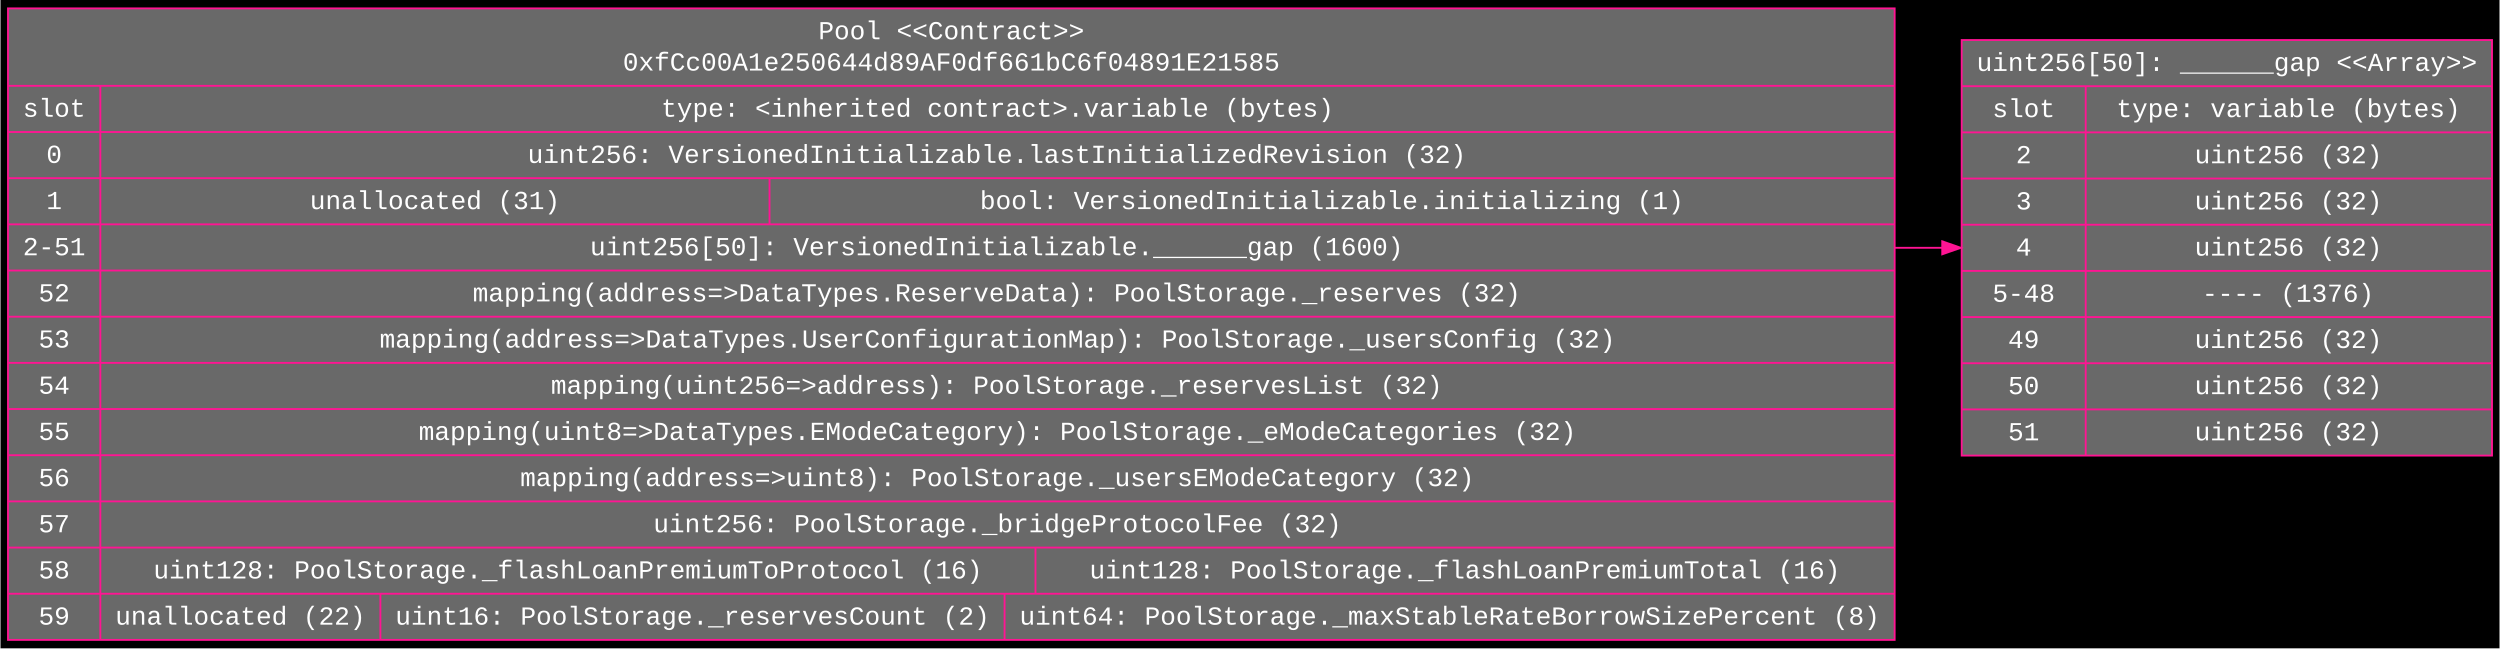
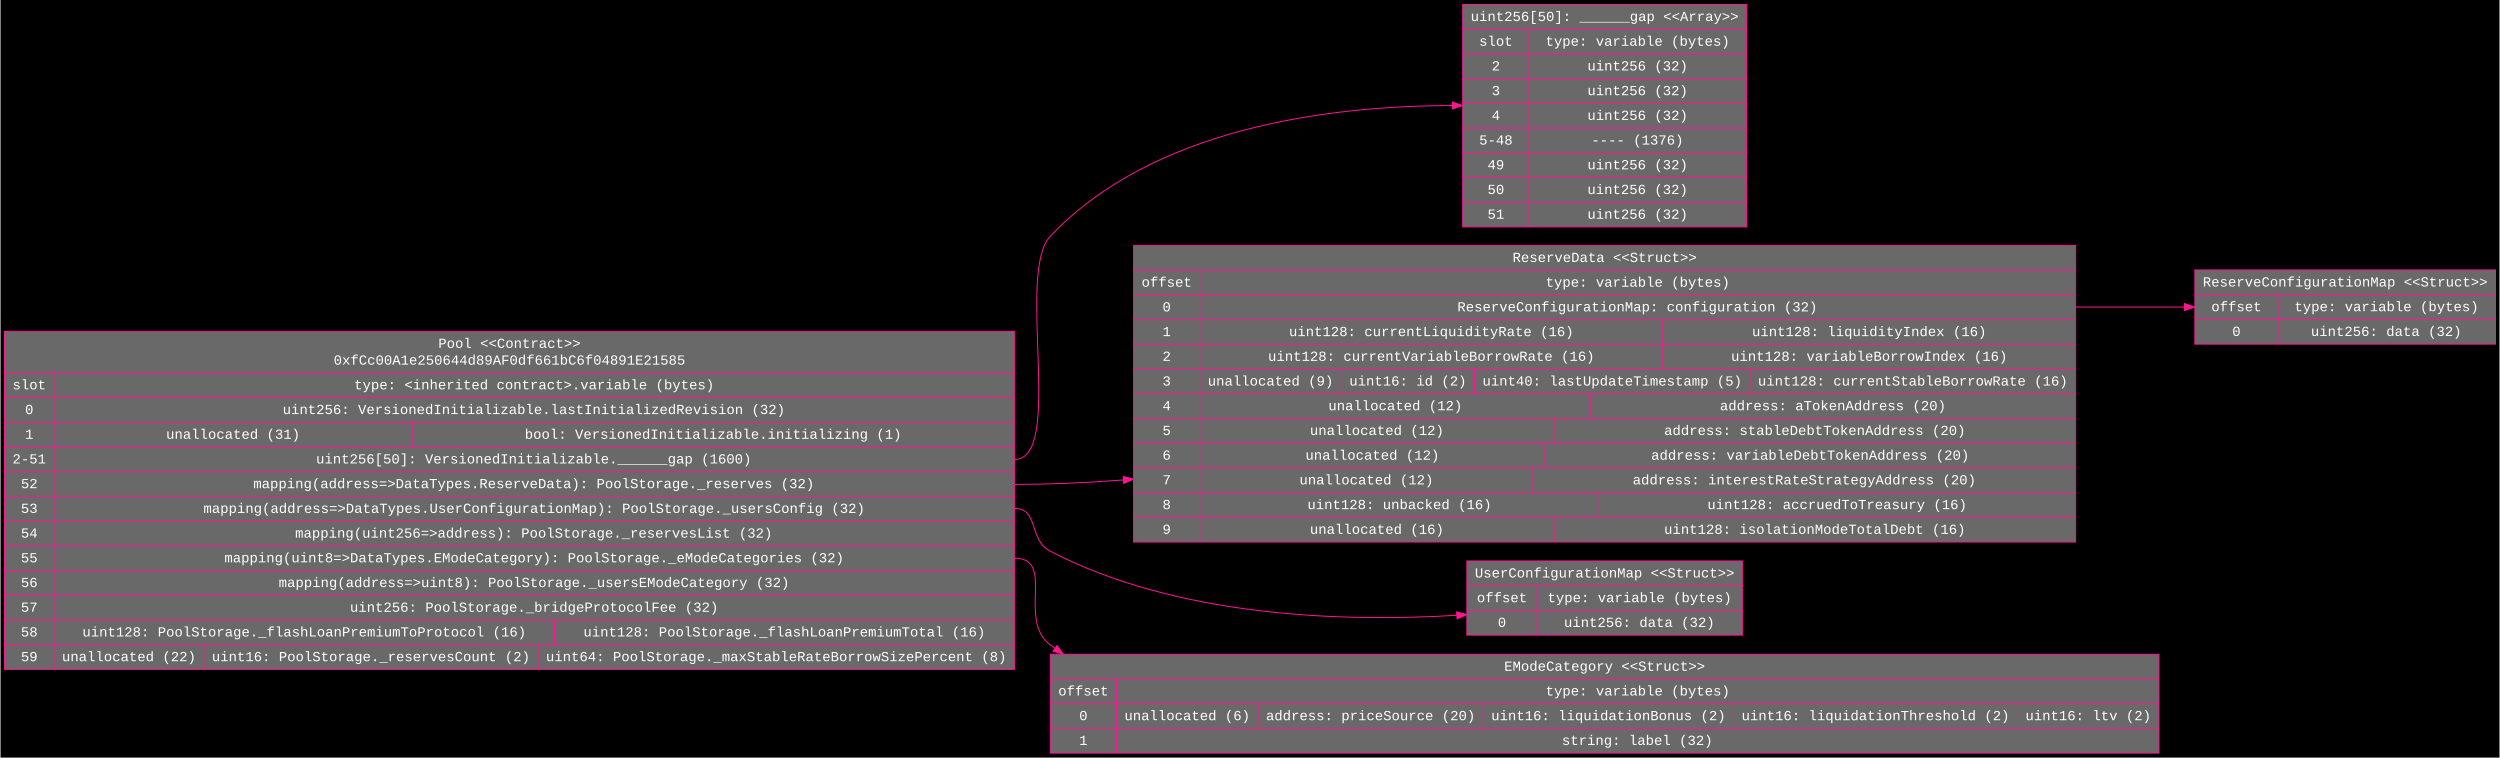
- <svg xmlns="http://www.w3.org/2000/svg" width="1342pt" height="348pt" viewBox="0.00 0.00 1342.20 348.20">
-   <g id="graph0" class="graph" transform="scale(1 1) rotate(0) translate(4 344.2)">
-     <polygon fill="black" stroke="transparent" points="-4,4 -4,-344.2 1338.2,-344.2 1338.2,4 -4,4" />
+ <svg xmlns="http://www.w3.org/2000/svg" width="2508pt" height="760pt" viewBox="0.00 0.00 2507.57 760.20">
+   <g id="graph0" class="graph" transform="scale(1 1) rotate(0) translate(4 756.2)">
+     <polygon fill="black" stroke="transparent" points="-4,4 -4,-756.2 2503.57,-756.2 2503.57,4 -4,4" />
    <g id="node1" class="node">
-       <polygon fill="dimgrey" stroke="deeppink" points="0,-0.5 0,-339.7 1013.35,-339.7 1013.35,-0.5 0,-0.5" />
-       <text text-anchor="middle" x="506.68" y="-323.1" font-family="Courier New" font-size="14.00" fill="#ffffff">Pool &lt;&lt;Contract&gt;&gt;</text>
-       <text text-anchor="middle" x="506.68" y="-306.3" font-family="Courier New" font-size="14.00" fill="#ffffff">0xfCc00A1e250644d89AF0df661bC6f04891E21585</text>
-       <polyline fill="none" stroke="deeppink" points="0,-298.1 1013.35,-298.1 " />
-       <text text-anchor="middle" x="24.8" y="-281.5" font-family="Courier New" font-size="14.00" fill="#ffffff">slot</text>
-       <polyline fill="none" stroke="deeppink" points="0,-273.3 49.61,-273.3 " />
-       <text text-anchor="middle" x="24.8" y="-256.7" font-family="Courier New" font-size="14.00" fill="#ffffff">0</text>
-       <polyline fill="none" stroke="deeppink" points="0,-248.5 49.61,-248.5 " />
-       <text text-anchor="middle" x="24.8" y="-231.9" font-family="Courier New" font-size="14.00" fill="#ffffff">1</text>
-       <polyline fill="none" stroke="deeppink" points="0,-223.7 49.61,-223.7 " />
-       <text text-anchor="middle" x="24.8" y="-207.1" font-family="Courier New" font-size="14.00" fill="#ffffff">2-51</text>
-       <polyline fill="none" stroke="deeppink" points="0,-198.9 49.61,-198.9 " />
-       <text text-anchor="middle" x="24.8" y="-182.3" font-family="Courier New" font-size="14.00" fill="#ffffff">52</text>
-       <polyline fill="none" stroke="deeppink" points="0,-174.1 49.61,-174.1 " />
-       <text text-anchor="middle" x="24.8" y="-157.5" font-family="Courier New" font-size="14.00" fill="#ffffff">53</text>
-       <polyline fill="none" stroke="deeppink" points="0,-149.3 49.61,-149.3 " />
-       <text text-anchor="middle" x="24.8" y="-132.7" font-family="Courier New" font-size="14.00" fill="#ffffff">54</text>
-       <polyline fill="none" stroke="deeppink" points="0,-124.5 49.61,-124.5 " />
-       <text text-anchor="middle" x="24.8" y="-107.9" font-family="Courier New" font-size="14.00" fill="#ffffff">55</text>
-       <polyline fill="none" stroke="deeppink" points="0,-99.7 49.61,-99.7 " />
-       <text text-anchor="middle" x="24.8" y="-83.1" font-family="Courier New" font-size="14.00" fill="#ffffff">56</text>
-       <polyline fill="none" stroke="deeppink" points="0,-74.9 49.61,-74.9 " />
-       <text text-anchor="middle" x="24.8" y="-58.3" font-family="Courier New" font-size="14.00" fill="#ffffff">57</text>
-       <polyline fill="none" stroke="deeppink" points="0,-50.1 49.61,-50.1 " />
-       <text text-anchor="middle" x="24.8" y="-33.5" font-family="Courier New" font-size="14.00" fill="#ffffff">58</text>
-       <polyline fill="none" stroke="deeppink" points="0,-25.3 49.61,-25.3 " />
-       <text text-anchor="middle" x="24.8" y="-8.7" font-family="Courier New" font-size="14.00" fill="#ffffff">59</text>
-       <polyline fill="none" stroke="deeppink" points="49.61,-0.5 49.61,-298.1 " />
-       <text text-anchor="middle" x="531.48" y="-281.5" font-family="Courier New" font-size="14.00" fill="#ffffff">type: &lt;inherited contract&gt;.variable (bytes)</text>
-       <polyline fill="none" stroke="deeppink" points="49.61,-273.3 1013.35,-273.3 " />
-       <text text-anchor="middle" x="531.15" y="-256.7" font-family="Courier New" font-size="14.00" fill="#ffffff">uint256: VersionedInitializable.lastInitializedRevision (32)</text>
-       <polyline fill="none" stroke="deeppink" points="49.61,-248.5 1013.35,-248.5 " />
-       <text text-anchor="middle" x="229.32" y="-231.9" font-family="Courier New" font-size="14.00" fill="#ffffff">unallocated (31)</text>
-       <polyline fill="none" stroke="deeppink" points="409.03,-223.7 409.03,-248.5 " />
-       <text text-anchor="middle" x="711.06" y="-231.9" font-family="Courier New" font-size="14.00" fill="#ffffff">bool: VersionedInitializable.initializing (1)</text>
-       <polyline fill="none" stroke="deeppink" points="49.61,-223.7 1013.35,-223.7 " />
-       <text text-anchor="middle" x="531.04" y="-207.1" font-family="Courier New" font-size="14.00" fill="#ffffff">uint256[50]: VersionedInitializable.______gap (1600)</text>
-       <polyline fill="none" stroke="deeppink" points="49.61,-198.9 1013.35,-198.9 " />
-       <text text-anchor="middle" x="531.05" y="-182.3" font-family="Courier New" font-size="14.00" fill="#ffffff">mapping(address=&gt;DataTypes.ReserveData): PoolStorage._reserves (32)</text>
-       <polyline fill="none" stroke="deeppink" points="49.61,-174.1 1013.35,-174.1 " />
-       <text text-anchor="middle" x="531.46" y="-157.5" font-family="Courier New" font-size="14.00" fill="#ffffff">mapping(address=&gt;DataTypes.UserConfigurationMap): PoolStorage._usersConfig (32)</text>
-       <polyline fill="none" stroke="deeppink" points="49.61,-149.3 1013.35,-149.3 " />
-       <text text-anchor="middle" x="531.04" y="-132.7" font-family="Courier New" font-size="14.00" fill="#ffffff">mapping(uint256=&gt;address): PoolStorage._reservesList (32)</text>
-       <polyline fill="none" stroke="deeppink" points="49.61,-124.5 1013.35,-124.5 " />
-       <text text-anchor="middle" x="531.46" y="-107.9" font-family="Courier New" font-size="14.00" fill="#ffffff">mapping(uint8=&gt;DataTypes.EModeCategory): PoolStorage._eModeCategories (32)</text>
-       <polyline fill="none" stroke="deeppink" points="49.61,-99.7 1013.35,-99.7 " />
-       <text text-anchor="middle" x="531.35" y="-83.1" font-family="Courier New" font-size="14.00" fill="#ffffff">mapping(address=&gt;uint8): PoolStorage._usersEModeCategory (32)</text>
-       <polyline fill="none" stroke="deeppink" points="49.61,-74.9 1013.35,-74.9 " />
-       <text text-anchor="middle" x="531.44" y="-58.3" font-family="Courier New" font-size="14.00" fill="#ffffff">uint256: PoolStorage._bridgeProtocolFee (32)</text>
-       <polyline fill="none" stroke="deeppink" points="49.61,-50.1 1013.35,-50.1 " />
-       <text text-anchor="middle" x="300.74" y="-33.5" font-family="Courier New" font-size="14.00" fill="#ffffff">uint128: PoolStorage._flashLoanPremiumToProtocol (16)</text>
-       <polyline fill="none" stroke="deeppink" points="551.88,-25.3 551.88,-50.1 " />
-       <text text-anchor="middle" x="782.51" y="-33.5" font-family="Courier New" font-size="14.00" fill="#ffffff">uint128: PoolStorage._flashLoanPremiumTotal (16)</text>
-       <polyline fill="none" stroke="deeppink" points="49.61,-25.3 1013.35,-25.3 " />
-       <text text-anchor="middle" x="124.82" y="-8.7" font-family="Courier New" font-size="14.00" fill="#ffffff">unallocated (22)</text>
-       <polyline fill="none" stroke="deeppink" points="200.03,-0.5 200.03,-25.3 " />
-       <text text-anchor="middle" x="367.65" y="-8.7" font-family="Courier New" font-size="14.00" fill="#ffffff">uint16: PoolStorage._reservesCount (2)</text>
-       <polyline fill="none" stroke="deeppink" points="535.28,-0.5 535.28,-25.3 " />
-       <text text-anchor="middle" x="774.32" y="-8.7" font-family="Courier New" font-size="14.00" fill="#ffffff">uint64: PoolStorage._maxStableRateBorrowSizePercent (8)</text>
+       <polygon fill="dimgrey" stroke="deeppink" points="0,-84.5 0,-423.7 1013.35,-423.7 1013.35,-84.5 0,-84.5" />
+       <text text-anchor="middle" x="506.68" y="-407.1" font-family="Courier New" font-size="14.00" fill="#ffffff">Pool &lt;&lt;Contract&gt;&gt;</text>
+       <text text-anchor="middle" x="506.68" y="-390.3" font-family="Courier New" font-size="14.00" fill="#ffffff">0xfCc00A1e250644d89AF0df661bC6f04891E21585</text>
+       <polyline fill="none" stroke="deeppink" points="0,-382.1 1013.35,-382.1 " />
+       <text text-anchor="middle" x="24.8" y="-365.5" font-family="Courier New" font-size="14.00" fill="#ffffff">slot</text>
+       <polyline fill="none" stroke="deeppink" points="0,-357.3 49.61,-357.3 " />
+       <text text-anchor="middle" x="24.8" y="-340.7" font-family="Courier New" font-size="14.00" fill="#ffffff">0</text>
+       <polyline fill="none" stroke="deeppink" points="0,-332.5 49.61,-332.5 " />
+       <text text-anchor="middle" x="24.8" y="-315.9" font-family="Courier New" font-size="14.00" fill="#ffffff">1</text>
+       <polyline fill="none" stroke="deeppink" points="0,-307.7 49.61,-307.7 " />
+       <text text-anchor="middle" x="24.8" y="-291.1" font-family="Courier New" font-size="14.00" fill="#ffffff">2-51</text>
+       <polyline fill="none" stroke="deeppink" points="0,-282.9 49.61,-282.9 " />
+       <text text-anchor="middle" x="24.8" y="-266.3" font-family="Courier New" font-size="14.00" fill="#ffffff">52</text>
+       <polyline fill="none" stroke="deeppink" points="0,-258.1 49.61,-258.1 " />
+       <text text-anchor="middle" x="24.8" y="-241.5" font-family="Courier New" font-size="14.00" fill="#ffffff">53</text>
+       <polyline fill="none" stroke="deeppink" points="0,-233.3 49.61,-233.3 " />
+       <text text-anchor="middle" x="24.8" y="-216.7" font-family="Courier New" font-size="14.00" fill="#ffffff">54</text>
+       <polyline fill="none" stroke="deeppink" points="0,-208.5 49.61,-208.5 " />
+       <text text-anchor="middle" x="24.8" y="-191.9" font-family="Courier New" font-size="14.00" fill="#ffffff">55</text>
+       <polyline fill="none" stroke="deeppink" points="0,-183.7 49.61,-183.7 " />
+       <text text-anchor="middle" x="24.8" y="-167.1" font-family="Courier New" font-size="14.00" fill="#ffffff">56</text>
+       <polyline fill="none" stroke="deeppink" points="0,-158.9 49.61,-158.9 " />
+       <text text-anchor="middle" x="24.8" y="-142.3" font-family="Courier New" font-size="14.00" fill="#ffffff">57</text>
+       <polyline fill="none" stroke="deeppink" points="0,-134.1 49.61,-134.1 " />
+       <text text-anchor="middle" x="24.8" y="-117.5" font-family="Courier New" font-size="14.00" fill="#ffffff">58</text>
+       <polyline fill="none" stroke="deeppink" points="0,-109.3 49.61,-109.3 " />
+       <text text-anchor="middle" x="24.8" y="-92.7" font-family="Courier New" font-size="14.00" fill="#ffffff">59</text>
+       <polyline fill="none" stroke="deeppink" points="49.61,-84.5 49.61,-382.1 " />
+       <text text-anchor="middle" x="531.48" y="-365.5" font-family="Courier New" font-size="14.00" fill="#ffffff">type: &lt;inherited contract&gt;.variable (bytes)</text>
+       <polyline fill="none" stroke="deeppink" points="49.61,-357.3 1013.35,-357.3 " />
+       <text text-anchor="middle" x="531.15" y="-340.7" font-family="Courier New" font-size="14.00" fill="#ffffff">uint256: VersionedInitializable.lastInitializedRevision (32)</text>
+       <polyline fill="none" stroke="deeppink" points="49.61,-332.5 1013.35,-332.5 " />
+       <text text-anchor="middle" x="229.32" y="-315.9" font-family="Courier New" font-size="14.00" fill="#ffffff">unallocated (31)</text>
+       <polyline fill="none" stroke="deeppink" points="409.03,-307.7 409.03,-332.5 " />
+       <text text-anchor="middle" x="711.06" y="-315.9" font-family="Courier New" font-size="14.00" fill="#ffffff">bool: VersionedInitializable.initializing (1)</text>
+       <polyline fill="none" stroke="deeppink" points="49.61,-307.7 1013.35,-307.7 " />
+       <text text-anchor="middle" x="531.04" y="-291.1" font-family="Courier New" font-size="14.00" fill="#ffffff">uint256[50]: VersionedInitializable.______gap (1600)</text>
+       <polyline fill="none" stroke="deeppink" points="49.61,-282.9 1013.35,-282.9 " />
+       <text text-anchor="middle" x="531.05" y="-266.3" font-family="Courier New" font-size="14.00" fill="#ffffff">mapping(address=&gt;DataTypes.ReserveData): PoolStorage._reserves (32)</text>
+       <polyline fill="none" stroke="deeppink" points="49.61,-258.1 1013.35,-258.1 " />
+       <text text-anchor="middle" x="531.46" y="-241.5" font-family="Courier New" font-size="14.00" fill="#ffffff">mapping(address=&gt;DataTypes.UserConfigurationMap): PoolStorage._usersConfig (32)</text>
+       <polyline fill="none" stroke="deeppink" points="49.61,-233.3 1013.35,-233.3 " />
+       <text text-anchor="middle" x="531.04" y="-216.7" font-family="Courier New" font-size="14.00" fill="#ffffff">mapping(uint256=&gt;address): PoolStorage._reservesList (32)</text>
+       <polyline fill="none" stroke="deeppink" points="49.61,-208.5 1013.35,-208.5 " />
+       <text text-anchor="middle" x="531.46" y="-191.9" font-family="Courier New" font-size="14.00" fill="#ffffff">mapping(uint8=&gt;DataTypes.EModeCategory): PoolStorage._eModeCategories (32)</text>
+       <polyline fill="none" stroke="deeppink" points="49.61,-183.7 1013.35,-183.7 " />
+       <text text-anchor="middle" x="531.35" y="-167.1" font-family="Courier New" font-size="14.00" fill="#ffffff">mapping(address=&gt;uint8): PoolStorage._usersEModeCategory (32)</text>
+       <polyline fill="none" stroke="deeppink" points="49.61,-158.9 1013.35,-158.9 " />
+       <text text-anchor="middle" x="531.44" y="-142.3" font-family="Courier New" font-size="14.00" fill="#ffffff">uint256: PoolStorage._bridgeProtocolFee (32)</text>
+       <polyline fill="none" stroke="deeppink" points="49.61,-134.1 1013.35,-134.1 " />
+       <text text-anchor="middle" x="300.74" y="-117.5" font-family="Courier New" font-size="14.00" fill="#ffffff">uint128: PoolStorage._flashLoanPremiumToProtocol (16)</text>
+       <polyline fill="none" stroke="deeppink" points="551.88,-109.3 551.88,-134.1 " />
+       <text text-anchor="middle" x="782.51" y="-117.5" font-family="Courier New" font-size="14.00" fill="#ffffff">uint128: PoolStorage._flashLoanPremiumTotal (16)</text>
+       <polyline fill="none" stroke="deeppink" points="49.61,-109.3 1013.35,-109.3 " />
+       <text text-anchor="middle" x="124.82" y="-92.7" font-family="Courier New" font-size="14.00" fill="#ffffff">unallocated (22)</text>
+       <polyline fill="none" stroke="deeppink" points="200.03,-84.5 200.03,-109.3 " />
+       <text text-anchor="middle" x="367.65" y="-92.7" font-family="Courier New" font-size="14.00" fill="#ffffff">uint16: PoolStorage._reservesCount (2)</text>
+       <polyline fill="none" stroke="deeppink" points="535.28,-84.5 535.28,-109.3 " />
+       <text text-anchor="middle" x="774.32" y="-92.7" font-family="Courier New" font-size="14.00" fill="#ffffff">uint64: PoolStorage._maxStableRateBorrowSizePercent (8)</text>
    </g>
    <g id="node2" class="node">
-       <polygon fill="dimgrey" stroke="deeppink" points="1049.35,-99.5 1049.35,-322.7 1334.2,-322.7 1334.2,-99.5 1049.35,-99.5" />
-       <text text-anchor="middle" x="1191.78" y="-306.1" font-family="Courier New" font-size="14.00" fill="#ffffff">uint256[50]: ______gap &lt;&lt;Array&gt;&gt;</text>
-       <polyline fill="none" stroke="deeppink" points="1049.35,-297.9 1334.2,-297.9 " />
-       <text text-anchor="middle" x="1082.66" y="-281.3" font-family="Courier New" font-size="14.00" fill="#ffffff">slot</text>
-       <polyline fill="none" stroke="deeppink" points="1049.35,-273.1 1115.96,-273.1 " />
-       <text text-anchor="middle" x="1082.66" y="-256.5" font-family="Courier New" font-size="14.00" fill="#ffffff">2</text>
-       <polyline fill="none" stroke="deeppink" points="1049.35,-248.3 1115.96,-248.3 " />
-       <text text-anchor="middle" x="1082.66" y="-231.7" font-family="Courier New" font-size="14.00" fill="#ffffff">3</text>
-       <polyline fill="none" stroke="deeppink" points="1049.35,-223.5 1115.96,-223.5 " />
-       <text text-anchor="middle" x="1082.66" y="-206.9" font-family="Courier New" font-size="14.00" fill="#ffffff">4</text>
-       <polyline fill="none" stroke="deeppink" points="1049.35,-198.7 1115.96,-198.7 " />
-       <text text-anchor="middle" x="1082.66" y="-182.1" font-family="Courier New" font-size="14.00" fill="#ffffff">5-48</text>
-       <polyline fill="none" stroke="deeppink" points="1049.35,-173.9 1115.96,-173.9 " />
-       <text text-anchor="middle" x="1082.66" y="-157.3" font-family="Courier New" font-size="14.00" fill="#ffffff">49</text>
-       <polyline fill="none" stroke="deeppink" points="1049.35,-149.1 1115.96,-149.1 " />
-       <text text-anchor="middle" x="1082.66" y="-132.5" font-family="Courier New" font-size="14.00" fill="#ffffff">50</text>
-       <polyline fill="none" stroke="deeppink" points="1049.35,-124.3 1115.96,-124.3 " />
-       <text text-anchor="middle" x="1082.66" y="-107.7" font-family="Courier New" font-size="14.00" fill="#ffffff">51</text>
-       <polyline fill="none" stroke="deeppink" points="1115.96,-99.5 1115.96,-297.9 " />
-       <text text-anchor="middle" x="1224.88" y="-281.3" font-family="Courier New" font-size="14.00" fill="#ffffff">type: variable (bytes)</text>
-       <polyline fill="none" stroke="deeppink" points="1115.96,-273.1 1333.79,-273.1 " />
-       <text text-anchor="middle" x="1224.87" y="-256.5" font-family="Courier New" font-size="14.00" fill="#ffffff">uint256 (32)</text>
-       <polyline fill="none" stroke="deeppink" points="1115.96,-248.3 1333.79,-248.3 " />
-       <text text-anchor="middle" x="1224.87" y="-231.7" font-family="Courier New" font-size="14.00" fill="#ffffff">uint256 (32)</text>
-       <polyline fill="none" stroke="deeppink" points="1115.96,-223.5 1333.79,-223.5 " />
-       <text text-anchor="middle" x="1224.87" y="-206.9" font-family="Courier New" font-size="14.00" fill="#ffffff">uint256 (32)</text>
-       <polyline fill="none" stroke="deeppink" points="1115.96,-198.7 1333.79,-198.7 " />
-       <text text-anchor="middle" x="1224.67" y="-182.1" font-family="Courier New" font-size="14.00" fill="#ffffff">---- (1376)</text>
-       <polyline fill="none" stroke="deeppink" points="1115.96,-173.9 1333.79,-173.9 " />
-       <text text-anchor="middle" x="1224.87" y="-157.3" font-family="Courier New" font-size="14.00" fill="#ffffff">uint256 (32)</text>
-       <polyline fill="none" stroke="deeppink" points="1115.96,-149.1 1333.79,-149.1 " />
-       <text text-anchor="middle" x="1224.87" y="-132.5" font-family="Courier New" font-size="14.00" fill="#ffffff">uint256 (32)</text>
-       <polyline fill="none" stroke="deeppink" points="1115.96,-124.3 1333.79,-124.3 " />
-       <text text-anchor="middle" x="1224.87" y="-107.7" font-family="Courier New" font-size="14.00" fill="#ffffff">uint256 (32)</text>
+       <polygon fill="dimgrey" stroke="deeppink" points="1463.22,-528.5 1463.22,-751.7 1748.06,-751.7 1748.06,-528.5 1463.22,-528.5" />
+       <text text-anchor="middle" x="1605.64" y="-735.1" font-family="Courier New" font-size="14.00" fill="#ffffff">uint256[50]: ______gap &lt;&lt;Array&gt;&gt;</text>
+       <polyline fill="none" stroke="deeppink" points="1463.22,-726.9 1748.06,-726.9 " />
+       <text text-anchor="middle" x="1496.52" y="-710.3" font-family="Courier New" font-size="14.00" fill="#ffffff">slot</text>
+       <polyline fill="none" stroke="deeppink" points="1463.22,-702.1 1529.82,-702.1 " />
+       <text text-anchor="middle" x="1496.52" y="-685.5" font-family="Courier New" font-size="14.00" fill="#ffffff">2</text>
+       <polyline fill="none" stroke="deeppink" points="1463.22,-677.3 1529.82,-677.3 " />
+       <text text-anchor="middle" x="1496.52" y="-660.7" font-family="Courier New" font-size="14.00" fill="#ffffff">3</text>
+       <polyline fill="none" stroke="deeppink" points="1463.22,-652.5 1529.82,-652.5 " />
+       <text text-anchor="middle" x="1496.52" y="-635.9" font-family="Courier New" font-size="14.00" fill="#ffffff">4</text>
+       <polyline fill="none" stroke="deeppink" points="1463.22,-627.7 1529.82,-627.7 " />
+       <text text-anchor="middle" x="1496.52" y="-611.1" font-family="Courier New" font-size="14.00" fill="#ffffff">5-48</text>
+       <polyline fill="none" stroke="deeppink" points="1463.22,-602.9 1529.82,-602.9 " />
+       <text text-anchor="middle" x="1496.52" y="-586.3" font-family="Courier New" font-size="14.00" fill="#ffffff">49</text>
+       <polyline fill="none" stroke="deeppink" points="1463.22,-578.1 1529.82,-578.1 " />
+       <text text-anchor="middle" x="1496.52" y="-561.5" font-family="Courier New" font-size="14.00" fill="#ffffff">50</text>
+       <polyline fill="none" stroke="deeppink" points="1463.22,-553.3 1529.82,-553.3 " />
+       <text text-anchor="middle" x="1496.52" y="-536.7" font-family="Courier New" font-size="14.00" fill="#ffffff">51</text>
+       <polyline fill="none" stroke="deeppink" points="1529.82,-528.5 1529.82,-726.9 " />
+       <text text-anchor="middle" x="1638.74" y="-710.3" font-family="Courier New" font-size="14.00" fill="#ffffff">type: variable (bytes)</text>
+       <polyline fill="none" stroke="deeppink" points="1529.82,-702.1 1747.65,-702.1 " />
+       <text text-anchor="middle" x="1638.73" y="-685.5" font-family="Courier New" font-size="14.00" fill="#ffffff">uint256 (32)</text>
+       <polyline fill="none" stroke="deeppink" points="1529.82,-677.3 1747.65,-677.3 " />
+       <text text-anchor="middle" x="1638.73" y="-660.7" font-family="Courier New" font-size="14.00" fill="#ffffff">uint256 (32)</text>
+       <polyline fill="none" stroke="deeppink" points="1529.82,-652.5 1747.65,-652.5 " />
+       <text text-anchor="middle" x="1638.73" y="-635.9" font-family="Courier New" font-size="14.00" fill="#ffffff">uint256 (32)</text>
+       <polyline fill="none" stroke="deeppink" points="1529.82,-627.7 1747.65,-627.7 " />
+       <text text-anchor="middle" x="1638.53" y="-611.1" font-family="Courier New" font-size="14.00" fill="#ffffff">---- (1376)</text>
+       <polyline fill="none" stroke="deeppink" points="1529.82,-602.9 1747.65,-602.9 " />
+       <text text-anchor="middle" x="1638.73" y="-586.3" font-family="Courier New" font-size="14.00" fill="#ffffff">uint256 (32)</text>
+       <polyline fill="none" stroke="deeppink" points="1529.82,-578.1 1747.65,-578.1 " />
+       <text text-anchor="middle" x="1638.73" y="-561.5" font-family="Courier New" font-size="14.00" fill="#ffffff">uint256 (32)</text>
+       <polyline fill="none" stroke="deeppink" points="1529.82,-553.3 1747.65,-553.3 " />
+       <text text-anchor="middle" x="1638.73" y="-536.7" font-family="Courier New" font-size="14.00" fill="#ffffff">uint256 (32)</text>
    </g>
    <g id="edge1" class="edge">
-       <path fill="none" stroke="deeppink" d="M1013.35,-211.1C1021.66,-211.1 1030.18,-211.1 1038.78,-211.1" />
-       <polygon fill="deeppink" stroke="deeppink" points="1038.9,-214.6 1048.9,-211.1 1038.9,-207.6 1038.9,-214.6" />
+       <path fill="none" stroke="deeppink" d="M1013.35,-295.1C1063.77,-295.1 1014.7,-482.48 1049.35,-519.1 1151.78,-627.34 1326.63,-649.98 1452.79,-650.35" />
+       <polygon fill="deeppink" stroke="deeppink" points="1452.94,-653.85 1462.93,-650.33 1452.93,-646.85 1452.94,-653.85" />
+     </g>
+     <g id="node4" class="node">
+       <polygon fill="dimgrey" stroke="deeppink" points="1132.97,-212.3 1132.97,-509.9 2078.31,-509.9 2078.31,-212.3 1132.97,-212.3" />
+       <text text-anchor="middle" x="1605.64" y="-493.3" font-family="Courier New" font-size="14.00" fill="#ffffff">ReserveData &lt;&lt;Struct&gt;&gt;</text>
+       <polyline fill="none" stroke="deeppink" points="1132.97,-485.1 2078.31,-485.1 " />
+       <text text-anchor="middle" x="1166.17" y="-468.5" font-family="Courier New" font-size="14.00" fill="#ffffff">offset</text>
+       <polyline fill="none" stroke="deeppink" points="1132.97,-460.3 1199.38,-460.3 " />
+       <text text-anchor="middle" x="1166.17" y="-443.7" font-family="Courier New" font-size="14.00" fill="#ffffff">0</text>
+       <polyline fill="none" stroke="deeppink" points="1132.97,-435.5 1199.38,-435.5 " />
+       <text text-anchor="middle" x="1166.17" y="-418.9" font-family="Courier New" font-size="14.00" fill="#ffffff">1</text>
+       <polyline fill="none" stroke="deeppink" points="1132.97,-410.7 1199.38,-410.7 " />
+       <text text-anchor="middle" x="1166.17" y="-394.1" font-family="Courier New" font-size="14.00" fill="#ffffff">2</text>
+       <polyline fill="none" stroke="deeppink" points="1132.97,-385.9 1199.38,-385.9 " />
+       <text text-anchor="middle" x="1166.17" y="-369.3" font-family="Courier New" font-size="14.00" fill="#ffffff">3</text>
+       <polyline fill="none" stroke="deeppink" points="1132.97,-361.1 1199.38,-361.1 " />
+       <text text-anchor="middle" x="1166.17" y="-344.5" font-family="Courier New" font-size="14.00" fill="#ffffff">4</text>
+       <polyline fill="none" stroke="deeppink" points="1132.97,-336.3 1199.38,-336.3 " />
+       <text text-anchor="middle" x="1166.17" y="-319.7" font-family="Courier New" font-size="14.00" fill="#ffffff">5</text>
+       <polyline fill="none" stroke="deeppink" points="1132.97,-311.5 1199.38,-311.5 " />
+       <text text-anchor="middle" x="1166.17" y="-294.9" font-family="Courier New" font-size="14.00" fill="#ffffff">6</text>
+       <polyline fill="none" stroke="deeppink" points="1132.97,-286.7 1199.38,-286.7 " />
+       <text text-anchor="middle" x="1166.17" y="-270.1" font-family="Courier New" font-size="14.00" fill="#ffffff">7</text>
+       <polyline fill="none" stroke="deeppink" points="1132.97,-261.9 1199.38,-261.9 " />
+       <text text-anchor="middle" x="1166.17" y="-245.3" font-family="Courier New" font-size="14.00" fill="#ffffff">8</text>
+       <polyline fill="none" stroke="deeppink" points="1132.97,-237.1 1199.38,-237.1 " />
+       <text text-anchor="middle" x="1166.17" y="-220.5" font-family="Courier New" font-size="14.00" fill="#ffffff">9</text>
+       <polyline fill="none" stroke="deeppink" points="1199.38,-212.3 1199.38,-485.1 " />
+       <text text-anchor="middle" x="1638.84" y="-468.5" font-family="Courier New" font-size="14.00" fill="#ffffff">type: variable (bytes)</text>
+       <polyline fill="none" stroke="deeppink" points="1199.38,-460.3 2078.31,-460.3 " />
+       <text text-anchor="middle" x="1638.5" y="-443.7" font-family="Courier New" font-size="14.00" fill="#ffffff">ReserveConfigurationMap: configuration (32)</text>
+       <polyline fill="none" stroke="deeppink" points="1199.38,-435.5 2078.31,-435.5 " />
+       <text text-anchor="middle" x="1431.7" y="-418.9" font-family="Courier New" font-size="14.00" fill="#ffffff">uint128: currentLiquidityRate (16)</text>
+       <polyline fill="none" stroke="deeppink" points="1664.02,-410.7 1664.02,-435.5 " />
+       <text text-anchor="middle" x="1871.14" y="-418.9" font-family="Courier New" font-size="14.00" fill="#ffffff">uint128: liquidityIndex (16)</text>
+       <polyline fill="none" stroke="deeppink" points="1199.38,-410.7 2078.31,-410.7 " />
+       <text text-anchor="middle" x="1431.7" y="-394.1" font-family="Courier New" font-size="14.00" fill="#ffffff">uint128: currentVariableBorrowRate (16)</text>
+       <polyline fill="none" stroke="deeppink" points="1664.03,-385.9 1664.03,-410.7 " />
+       <text text-anchor="middle" x="1871.15" y="-394.1" font-family="Courier New" font-size="14.00" fill="#ffffff">uint128: variableBorrowIndex (16)</text>
+       <polyline fill="none" stroke="deeppink" points="1199.38,-385.9 2078.31,-385.9 " />
+       <text text-anchor="middle" x="1270.39" y="-369.3" font-family="Courier New" font-size="14.00" fill="#ffffff">unallocated (9)</text>
+       <polyline fill="none" stroke="deeppink" points="1341.4,-361.1 1341.4,-385.9 " />
+       <text text-anchor="middle" x="1408.21" y="-369.3" font-family="Courier New" font-size="14.00" fill="#ffffff">uint16: id (2)</text>
+       <polyline fill="none" stroke="deeppink" points="1475.01,-361.1 1475.01,-385.9 " />
+       <text text-anchor="middle" x="1613.24" y="-369.3" font-family="Courier New" font-size="14.00" fill="#ffffff">uint40: lastUpdateTimestamp (5)</text>
+       <polyline fill="none" stroke="deeppink" points="1751.46,-361.1 1751.46,-385.9 " />
+       <text text-anchor="middle" x="1914.88" y="-369.3" font-family="Courier New" font-size="14.00" fill="#ffffff">uint128: currentStableBorrowRate (16)</text>
+       <polyline fill="none" stroke="deeppink" points="1199.38,-361.1 2078.31,-361.1 " />
+       <text text-anchor="middle" x="1395.59" y="-344.5" font-family="Courier New" font-size="14.00" fill="#ffffff">unallocated (12)</text>
+       <polyline fill="none" stroke="deeppink" points="1591.8,-336.3 1591.8,-361.1 " />
+       <text text-anchor="middle" x="1834.72" y="-344.5" font-family="Courier New" font-size="14.00" fill="#ffffff">address: aTokenAddress (20)</text>
+       <polyline fill="none" stroke="deeppink" points="1199.38,-336.3 2078.31,-336.3 " />
+       <text text-anchor="middle" x="1377.09" y="-319.7" font-family="Courier New" font-size="14.00" fill="#ffffff">unallocated (12)</text>
+       <polyline fill="none" stroke="deeppink" points="1554.8,-311.5 1554.8,-336.3 " />
+       <text text-anchor="middle" x="1816.52" y="-319.7" font-family="Courier New" font-size="14.00" fill="#ffffff">address: stableDebtTokenAddress (20)</text>
+       <polyline fill="none" stroke="deeppink" points="1199.38,-311.5 2078.31,-311.5 " />
+       <text text-anchor="middle" x="1372.59" y="-294.9" font-family="Courier New" font-size="14.00" fill="#ffffff">unallocated (12)</text>
+       <polyline fill="none" stroke="deeppink" points="1545.8,-286.7 1545.8,-311.5 " />
+       <text text-anchor="middle" x="1811.92" y="-294.9" font-family="Courier New" font-size="14.00" fill="#ffffff">address: variableDebtTokenAddress (20)</text>
+       <polyline fill="none" stroke="deeppink" points="1199.38,-286.7 2078.31,-286.7 " />
+       <text text-anchor="middle" x="1366.59" y="-270.1" font-family="Courier New" font-size="14.00" fill="#ffffff">unallocated (12)</text>
+       <polyline fill="none" stroke="deeppink" points="1533.8,-261.9 1533.8,-286.7 " />
+       <text text-anchor="middle" x="1806.02" y="-270.1" font-family="Courier New" font-size="14.00" fill="#ffffff">address: interestRateStrategyAddress (20)</text>
+       <polyline fill="none" stroke="deeppink" points="1199.38,-261.9 2078.31,-261.9 " />
+       <text text-anchor="middle" x="1399.79" y="-245.3" font-family="Courier New" font-size="14.00" fill="#ffffff">uint128: unbacked (16)</text>
+       <polyline fill="none" stroke="deeppink" points="1600.21,-237.1 1600.21,-261.9 " />
+       <text text-anchor="middle" x="1838.93" y="-245.3" font-family="Courier New" font-size="14.00" fill="#ffffff">uint128: accruedToTreasury (16)</text>
+       <polyline fill="none" stroke="deeppink" points="1199.38,-237.1 2078.31,-237.1 " />
+       <text text-anchor="middle" x="1377.09" y="-220.5" font-family="Courier New" font-size="14.00" fill="#ffffff">unallocated (16)</text>
+       <polyline fill="none" stroke="deeppink" points="1554.8,-212.3 1554.8,-237.1 " />
+       <text text-anchor="middle" x="1816.52" y="-220.5" font-family="Courier New" font-size="14.00" fill="#ffffff">uint128: isolationModeTotalDebt (16)</text>
+     </g>
+     <g id="edge2" class="edge">
+       <path fill="none" stroke="deeppink" d="M1013.35,-270.1C1048.96,-270.1 1085.62,-271.73 1122.43,-274.56" />
+       <polygon fill="deeppink" stroke="deeppink" points="1122.57,-278.08 1132.82,-275.39 1123.13,-271.1 1122.57,-278.08" />
+     </g>
+     <g id="node5" class="node">
+       <polygon fill="dimgrey" stroke="deeppink" points="1467.42,-118.9 1467.42,-193.3 1743.86,-193.3 1743.86,-118.9 1467.42,-118.9" />
+       <text text-anchor="middle" x="1605.64" y="-176.7" font-family="Courier New" font-size="14.00" fill="#ffffff">UserConfigurationMap &lt;&lt;Struct&gt;&gt;</text>
+       <polyline fill="none" stroke="deeppink" points="1467.42,-168.5 1743.86,-168.5 " />
+       <text text-anchor="middle" x="1502.62" y="-151.9" font-family="Courier New" font-size="14.00" fill="#ffffff">offset</text>
+       <polyline fill="none" stroke="deeppink" points="1467.42,-143.7 1537.82,-143.7 " />
+       <text text-anchor="middle" x="1502.62" y="-127.1" font-family="Courier New" font-size="14.00" fill="#ffffff">0</text>
+       <polyline fill="none" stroke="deeppink" points="1537.82,-118.9 1537.82,-168.5 " />
+       <text text-anchor="middle" x="1640.74" y="-151.9" font-family="Courier New" font-size="14.00" fill="#ffffff">type: variable (bytes)</text>
+       <polyline fill="none" stroke="deeppink" points="1537.82,-143.7 1743.65,-143.7 " />
+       <text text-anchor="middle" x="1640.44" y="-127.1" font-family="Courier New" font-size="14.00" fill="#ffffff">uint256: data (32)</text>
+     </g>
+     <g id="edge3" class="edge">
+       <path fill="none" stroke="deeppink" d="M1013.35,-246.1C1038.28,-246.1 1027.24,-214.59 1049.35,-203.1 1175.64,-137.5 1340.12,-131.77 1457.21,-138.76" />
+       <polygon fill="deeppink" stroke="deeppink" points="1457.12,-142.26 1467.33,-139.4 1457.57,-135.28 1457.12,-142.26" />
+     </g>
+     <g id="node6" class="node">
+       <polygon fill="dimgrey" stroke="deeppink" points="1049.35,-0.5 1049.35,-99.7 2161.92,-99.7 2161.92,-0.5 1049.35,-0.5" />
+       <text text-anchor="middle" x="1605.64" y="-83.1" font-family="Courier New" font-size="14.00" fill="#ffffff">EModeCategory &lt;&lt;Struct&gt;&gt;</text>
+       <polyline fill="none" stroke="deeppink" points="1049.35,-74.9 2161.92,-74.9 " />
+       <text text-anchor="middle" x="1082.56" y="-58.3" font-family="Courier New" font-size="14.00" fill="#ffffff">offset</text>
+       <polyline fill="none" stroke="deeppink" points="1049.35,-50.1 1115.76,-50.1 " />
+       <text text-anchor="middle" x="1082.56" y="-33.5" font-family="Courier New" font-size="14.00" fill="#ffffff">0</text>
+       <polyline fill="none" stroke="deeppink" points="1049.35,-25.3 1115.76,-25.3 " />
+       <text text-anchor="middle" x="1082.56" y="-8.7" font-family="Courier New" font-size="14.00" fill="#ffffff">1</text>
+       <polyline fill="none" stroke="deeppink" points="1115.76,-0.5 1115.76,-74.9 " />
+       <text text-anchor="middle" x="1638.84" y="-58.3" font-family="Courier New" font-size="14.00" fill="#ffffff">type: variable (bytes)</text>
+       <polyline fill="none" stroke="deeppink" points="1115.76,-50.1 2161.92,-50.1 " />
+       <text text-anchor="middle" x="1186.77" y="-33.5" font-family="Courier New" font-size="14.00" fill="#ffffff">unallocated (6)</text>
+       <polyline fill="none" stroke="deeppink" points="1257.78,-25.3 1257.78,-50.1 " />
+       <text text-anchor="middle" x="1370.8" y="-33.5" font-family="Courier New" font-size="14.00" fill="#ffffff">address: priceSource (20)</text>
+       <polyline fill="none" stroke="deeppink" points="1483.82,-25.3 1483.82,-50.1 " />
+       <text text-anchor="middle" x="1609.44" y="-33.5" font-family="Courier New" font-size="14.00" fill="#ffffff">uint16: liquidationBonus (2)</text>
+       <polyline fill="none" stroke="deeppink" points="1735.06,-25.3 1735.06,-50.1 " />
+       <text text-anchor="middle" x="1877.48" y="-33.5" font-family="Courier New" font-size="14.00" fill="#ffffff">uint16: liquidationThreshold (2)</text>
+       <polyline fill="none" stroke="deeppink" points="2019.9,-25.3 2019.9,-50.1 " />
+       <text text-anchor="middle" x="2090.91" y="-33.5" font-family="Courier New" font-size="14.00" fill="#ffffff">uint16: ltv (2)</text>
+       <polyline fill="none" stroke="deeppink" points="1115.76,-25.3 2161.92,-25.3 " />
+       <text text-anchor="middle" x="1638.38" y="-8.7" font-family="Courier New" font-size="14.00" fill="#ffffff">string: label (32)</text>
+     </g>
+     <g id="edge4" class="edge">
+       <path fill="none" stroke="deeppink" d="M1013.35,-196.1C1055.2,-196.1 1015.84,-134.16 1049.35,-109.1 1050.82,-108 1052.3,-106.92 1053.78,-105.85" />
+       <polygon fill="deeppink" stroke="deeppink" points="1056.18,-108.44 1062.38,-99.85 1052.17,-102.7 1056.18,-108.44" />
+     </g>
+     <g id="node3" class="node">
+       <polygon fill="dimgrey" stroke="deeppink" points="2197.92,-410.9 2197.92,-485.3 2499.57,-485.3 2499.57,-410.9 2197.92,-410.9" />
+       <text text-anchor="middle" x="2348.74" y="-468.7" font-family="Courier New" font-size="14.00" fill="#ffffff">ReserveConfigurationMap &lt;&lt;Struct&gt;&gt;</text>
+       <polyline fill="none" stroke="deeppink" points="2197.92,-460.5 2499.57,-460.5 " />
+       <text text-anchor="middle" x="2239.62" y="-443.9" font-family="Courier New" font-size="14.00" fill="#ffffff">offset</text>
+       <polyline fill="none" stroke="deeppink" points="2197.92,-435.7 2281.33,-435.7 " />
+       <text text-anchor="middle" x="2239.62" y="-419.1" font-family="Courier New" font-size="14.00" fill="#ffffff">0</text>
+       <polyline fill="none" stroke="deeppink" points="2281.33,-410.9 2281.33,-460.5 " />
+       <text text-anchor="middle" x="2390.24" y="-443.9" font-family="Courier New" font-size="14.00" fill="#ffffff">type: variable (bytes)</text>
+       <polyline fill="none" stroke="deeppink" points="2281.33,-435.7 2499.16,-435.7 " />
+       <text text-anchor="middle" x="2389.94" y="-419.1" font-family="Courier New" font-size="14.00" fill="#ffffff">uint256: data (32)</text>
+     </g>
+     <g id="edge5" class="edge">
+       <path fill="none" stroke="deeppink" d="M2078.64,-448.1C2113.87,-448.1 2151.69,-448.1 2187.53,-448.1" />
+       <polygon fill="deeppink" stroke="deeppink" points="2187.58,-451.6 2197.58,-448.1 2187.58,-444.6 2187.58,-451.6" />
    </g>
  </g>
</svg>
